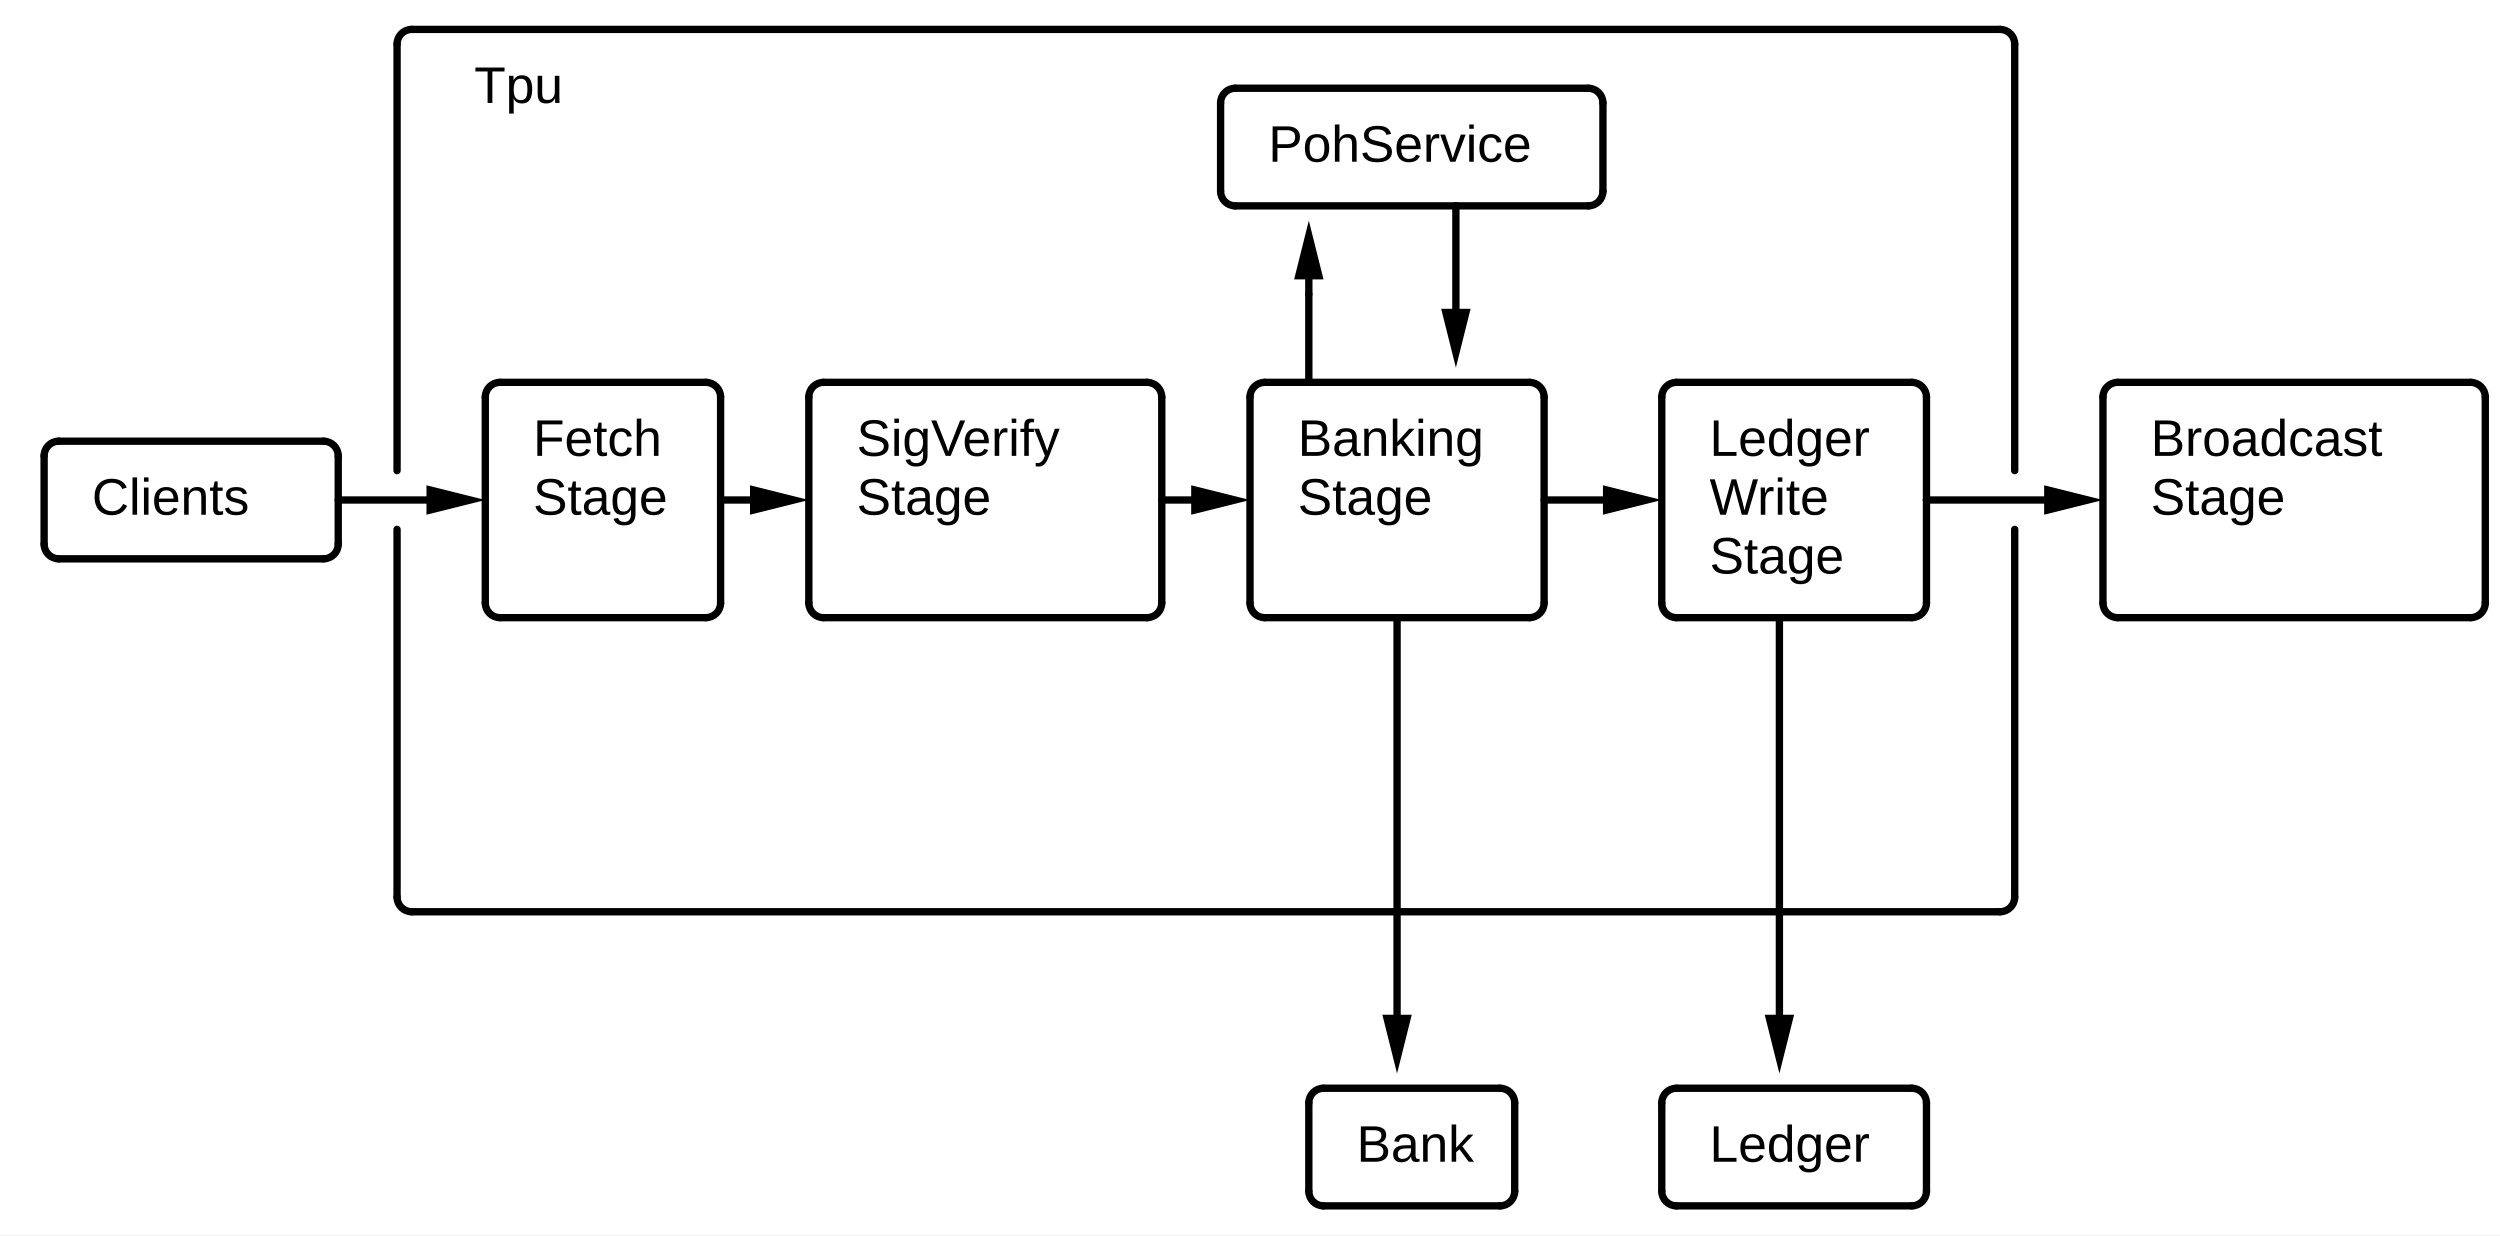
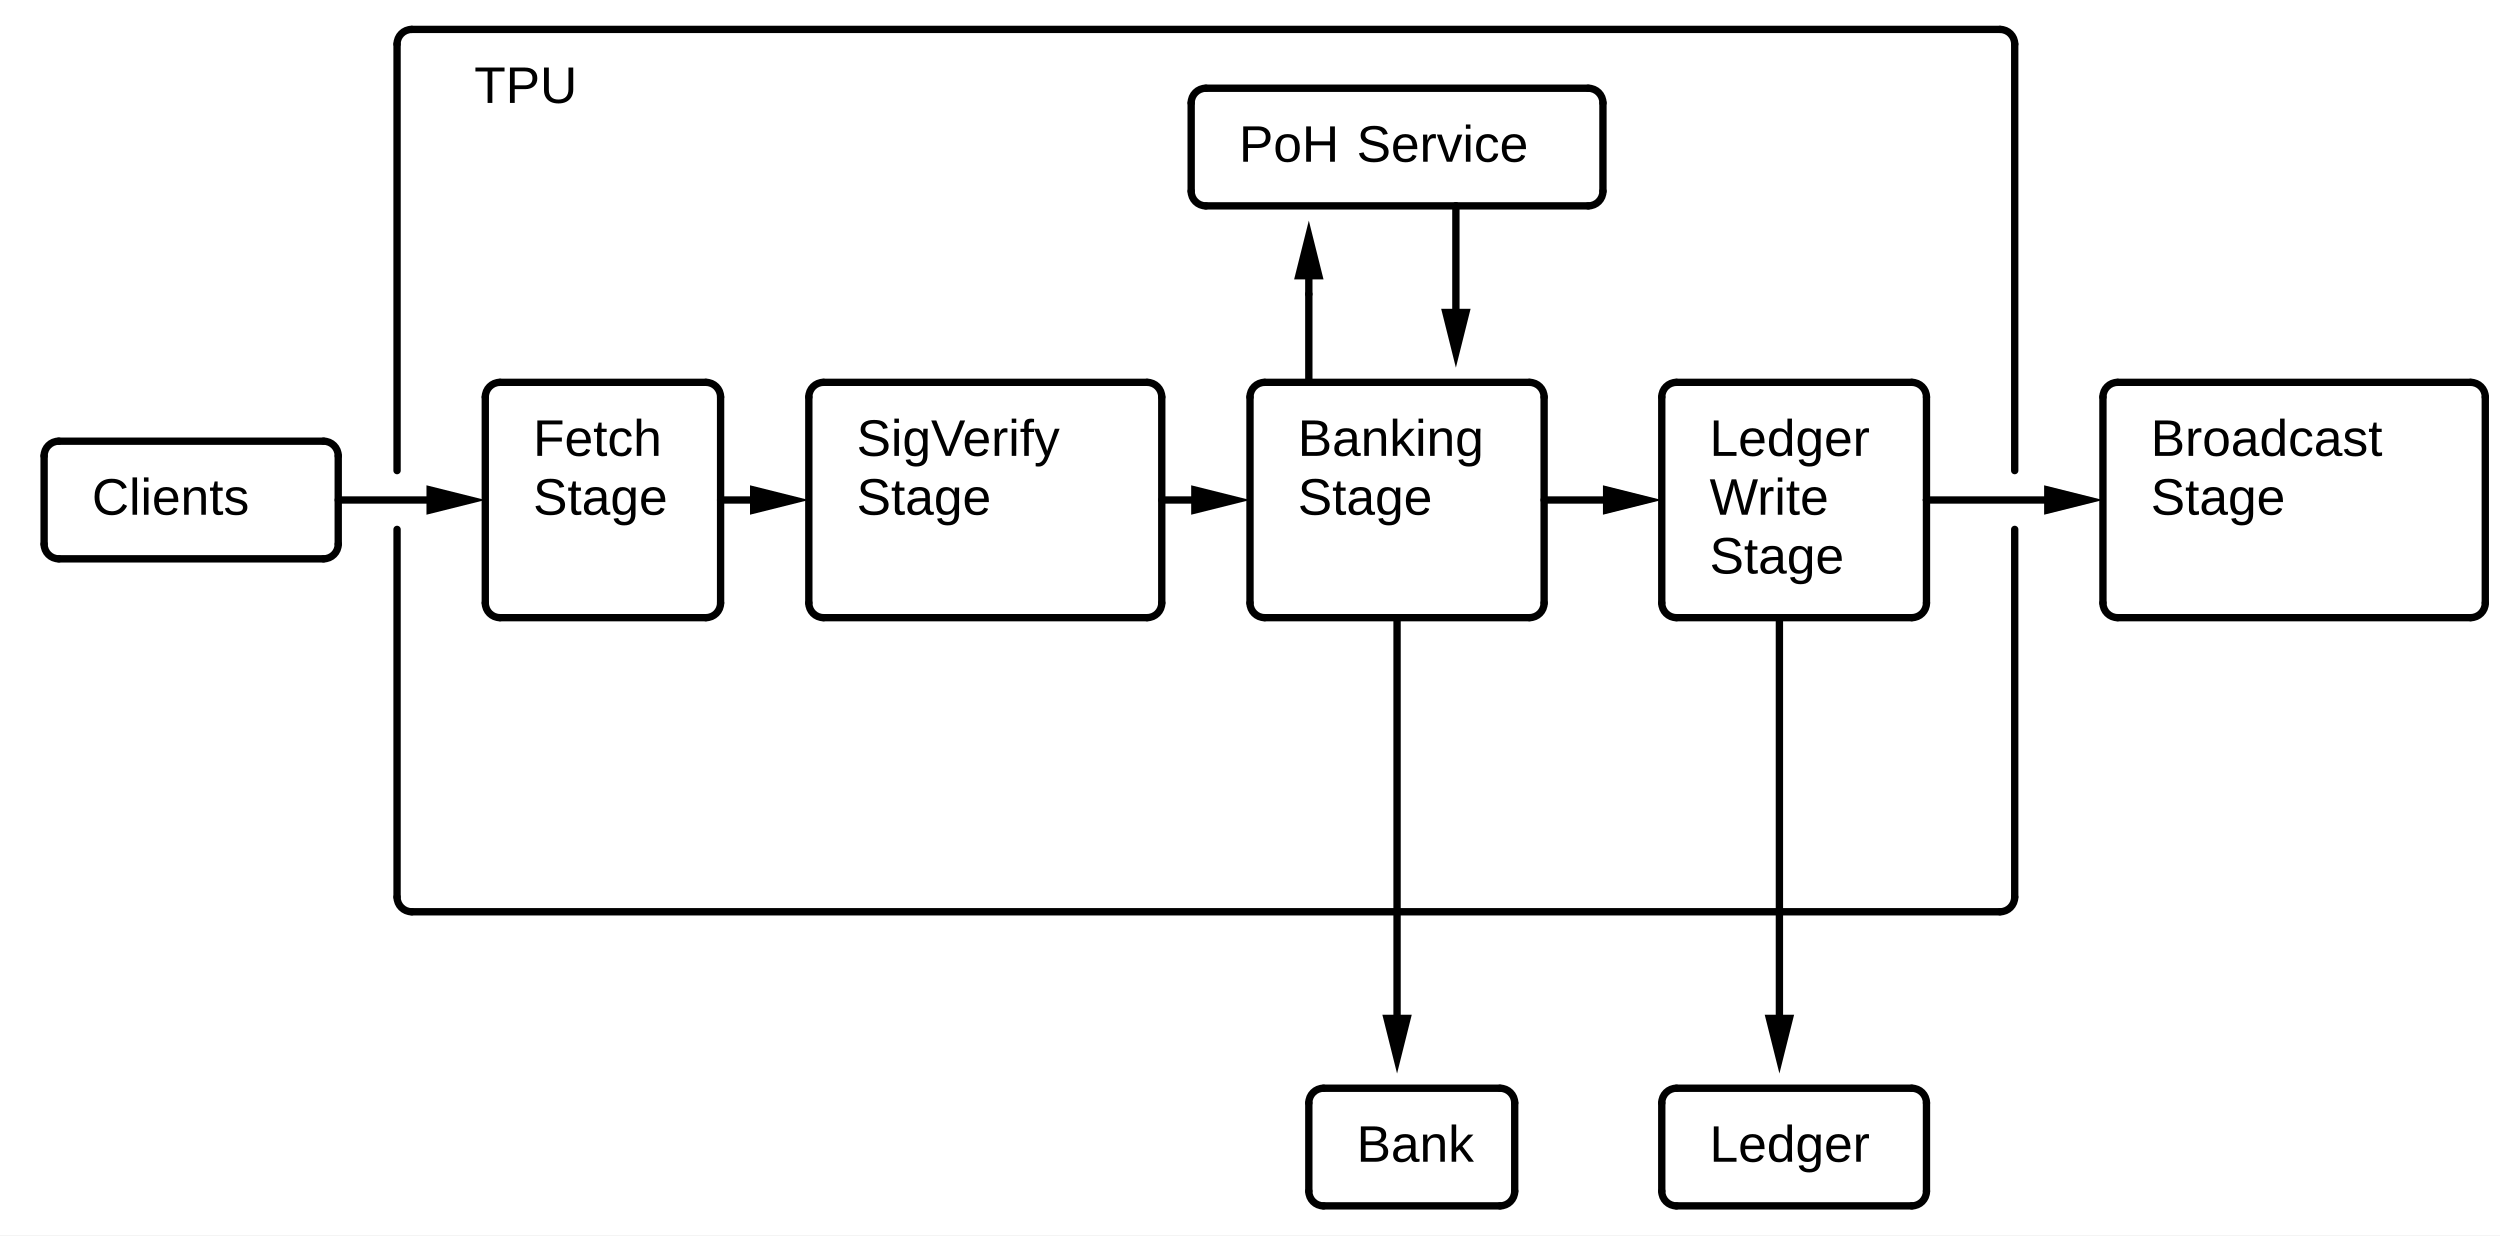
<svg xmlns="http://www.w3.org/2000/svg" class="bob" font-family="arial" font-size="14" height="336" width="680">
  <defs>
    <marker id="triangle" markerHeight="8" markerWidth="8" orient="auto" refX="4" refY="2" viewBox="0 0 8 4">
      <polygon fill="black" points="0,0 0,4 8,2 0,0" />
    </marker>
    <marker id="clear_triangle" markerHeight="10" markerWidth="10" orient="auto" refX="1" refY="7" viewBox="0 0 20 14">
      <polygon fill="none" points="2,2 2,12 18,7 2,2" stroke="black" stroke-width="2" />
    </marker>
    <marker id="circle" markerHeight="5" markerWidth="5" orient="auto" refX="10" refY="10" viewBox="0 0 20 20">
      <circle cx="10" cy="10" fill="black" r="8" />
    </marker>
    <marker id="square" markerHeight="5" markerWidth="5" orient="auto" refX="10" refY="10" viewBox="0 0 20 20">
      <rect fill="black" height="20" width="20" x="0" y="0" />
    </marker>
    <marker id="open_circle" markerHeight="10" markerWidth="10" orient="auto" refX="10" refY="10" viewBox="0 0 20 20">
      <circle cx="10" cy="10" fill="white" r="4" stroke="black" stroke-width="2" />
    </marker>
    <marker id="big_open_circle" markerHeight="20" markerWidth="20" orient="auto" refX="20" refY="20" viewBox="0 0 40 40">
      <circle cx="20" cy="20" fill="white" r="6" stroke="black" stroke-width="2" />
    </marker>
  </defs>
  <style type="text/css">

    line,path {
      stroke: black;
      stroke-width: 2;
      stroke-opacity: 1;
      fill-opacity: 1;
      stroke-linecap: round;
      stroke-linejoin: miter;
    }
    line.dashed {
        stroke-dasharray: 5;
    }
    circle.solid {
      fill:black;
      stroke: black;
      stroke-width: 2;
      stroke-opacity: 1;
      fill-opacity: 1;
      stroke-linecap: round;
      stroke-linejoin: miter;
    }
    circle.open {
      fill:none;
      stroke: black;
      stroke-width: 2;
      stroke-opacity: 1;
      fill-opacity: 1;
      stroke-linecap: round;
      stroke-linejoin: miter;
    }
    tspan.head{
        fill: none;
        stroke: none;
    }
    
</style>
  <rect fill="white" height="336" width="680" x="0" y="0" />
  <g>
    <line x1="12" x2="12" y1="124" y2="148" />
    <path d="M 12 148 A 4 4 0 0 0 16 152" fill="none" />
    <path d="M 16 120 A 4 4 0 0 0 12 124" fill="none" />
  </g>
  <g>
    <line x1="16" x2="88" y1="120" y2="120" />
    <path d="M 92 124 A 4 4 0 0 0 88 120" fill="none" />
  </g>
  <g>
    <line x1="16" x2="88" y1="152" y2="152" />
    <path d="M 88 152 A 4 4 0 0 0 92 148" fill="none" />
  </g>
  <g>
    <line x1="92" x2="92" y1="124" y2="148" />
  </g>
  <g>
    <line marker-end="url(#triangle)" x1="92" x2="124" y1="136" y2="136" />
  </g>
  <g>
    <line x1="108" x2="108" y1="12" y2="128" />
    <path d="M 112 8 A 4 4 0 0 0 108 12" fill="none" />
  </g>
  <g>
    <line x1="108" x2="108" y1="144" y2="244" />
    <path d="M 108 244 A 4 4 0 0 0 112 248" fill="none" />
  </g>
  <g>
    <line x1="112" x2="544" y1="8" y2="8" />
    <path d="M 548 12 A 4 4 0 0 0 544 8" fill="none" />
  </g>
  <g>
    <line x1="112" x2="380" y1="248" y2="248" />
    <line x1="380" x2="484" y1="248" y2="248" />
    <line x1="484" x2="544" y1="248" y2="248" />
    <path d="M 544 248 A 4 4 0 0 0 548 244" fill="none" />
  </g>
  <g>
    <line x1="132" x2="132" y1="108" y2="164" />
    <path d="M 132 164 A 4 4 0 0 0 136 168" fill="none" />
    <path d="M 136 104 A 4 4 0 0 0 132 108" fill="none" />
  </g>
  <g>
    <line x1="136" x2="192" y1="104" y2="104" />
    <path d="M 196 108 A 4 4 0 0 0 192 104" fill="none" />
  </g>
  <g>
    <line x1="136" x2="192" y1="168" y2="168" />
    <path d="M 192 168 A 4 4 0 0 0 196 164" fill="none" />
  </g>
  <g>
    <line x1="196" x2="196" y1="108" y2="164" />
  </g>
  <g>
    <line marker-end="url(#triangle)" x1="196" x2="212" y1="136" y2="136" />
  </g>
  <g>
    <line x1="220" x2="220" y1="108" y2="164" />
    <path d="M 220 164 A 4 4 0 0 0 224 168" fill="none" />
    <path d="M 224 104 A 4 4 0 0 0 220 108" fill="none" />
  </g>
  <g>
    <line x1="224" x2="312" y1="104" y2="104" />
    <path d="M 316 108 A 4 4 0 0 0 312 104" fill="none" />
  </g>
  <g>
    <line x1="224" x2="312" y1="168" y2="168" />
    <path d="M 312 168 A 4 4 0 0 0 316 164" fill="none" />
  </g>
  <g>
    <line x1="316" x2="316" y1="108" y2="164" />
  </g>
  <g>
    <line marker-end="url(#triangle)" x1="316" x2="332" y1="136" y2="136" />
  </g>
  <g>
-     <line x1="332" x2="332" y1="28" y2="52" />
-     <path d="M 332 52 A 4 4 0 0 0 336 56" fill="none" />
-     <path d="M 336 24 A 4 4 0 0 0 332 28" fill="none" />
-   </g>
-   <g>
-     <line x1="336" x2="432" y1="24" y2="24" />
+     <line x1="324" x2="324" y1="28" y2="52" />
+     <path d="M 324 52 A 4 4 0 0 0 328 56" fill="none" />
+     <path d="M 328 24 A 4 4 0 0 0 324 28" fill="none" />
+   </g>
+   <g>
+     <line x1="328" x2="432" y1="24" y2="24" />
    <path d="M 436 28 A 4 4 0 0 0 432 24" fill="none" />
  </g>
  <g>
-     <line x1="336" x2="396" y1="56" y2="56" />
+     <line x1="328" x2="396" y1="56" y2="56" />
    <line marker-end="url(#triangle)" x1="396" x2="396" y1="56" y2="92" />
    <line x1="396" x2="432" y1="56" y2="56" />
    <path d="M 432 56 A 4 4 0 0 0 436 52" fill="none" />
  </g>
  <g>
    <line x1="340" x2="340" y1="108" y2="164" />
    <path d="M 340 164 A 4 4 0 0 0 344 168" fill="none" />
    <path d="M 344 104 A 4 4 0 0 0 340 108" fill="none" />
  </g>
  <g>
    <line x1="344" x2="356" y1="104" y2="104" />
    <line x1="356" x2="356" y1="80" y2="104" />
    <line x1="356" x2="416" y1="104" y2="104" />
    <path d="M 420 108 A 4 4 0 0 0 416 104" fill="none" />
  </g>
  <g>
    <line x1="344" x2="380" y1="168" y2="168" />
    <line marker-end="url(#triangle)" x1="380" x2="380" y1="168" y2="284" />
    <line x1="380" x2="416" y1="168" y2="168" />
    <path d="M 416 168 A 4 4 0 0 0 420 164" fill="none" />
  </g>
  <g>
    <line marker-end="url(#triangle)" x1="356" x2="356" y1="80" y2="68" />
  </g>
  <g>
    <line x1="356" x2="356" y1="300" y2="324" />
    <path d="M 356 324 A 4 4 0 0 0 360 328" fill="none" />
    <path d="M 360 296 A 4 4 0 0 0 356 300" fill="none" />
  </g>
  <g>
    <line x1="360" x2="408" y1="296" y2="296" />
    <path d="M 412 300 A 4 4 0 0 0 408 296" fill="none" />
  </g>
  <g>
    <line x1="360" x2="408" y1="328" y2="328" />
    <path d="M 408 328 A 4 4 0 0 0 412 324" fill="none" />
  </g>
  <g>
    <line x1="412" x2="412" y1="300" y2="324" />
  </g>
  <g>
    <line x1="420" x2="420" y1="108" y2="164" />
  </g>
  <g>
    <line marker-end="url(#triangle)" x1="420" x2="444" y1="136" y2="136" />
  </g>
  <g>
    <line x1="436" x2="436" y1="28" y2="52" />
  </g>
  <g>
    <line x1="452" x2="452" y1="108" y2="164" />
    <path d="M 452 164 A 4 4 0 0 0 456 168" fill="none" />
    <path d="M 456 104 A 4 4 0 0 0 452 108" fill="none" />
  </g>
  <g>
    <line x1="452" x2="452" y1="300" y2="324" />
    <path d="M 452 324 A 4 4 0 0 0 456 328" fill="none" />
    <path d="M 456 296 A 4 4 0 0 0 452 300" fill="none" />
  </g>
  <g>
    <line x1="456" x2="520" y1="104" y2="104" />
    <path d="M 524 108 A 4 4 0 0 0 520 104" fill="none" />
  </g>
  <g>
    <line x1="456" x2="484" y1="168" y2="168" />
    <line marker-end="url(#triangle)" x1="484" x2="484" y1="168" y2="284" />
    <line x1="484" x2="520" y1="168" y2="168" />
    <path d="M 520 168 A 4 4 0 0 0 524 164" fill="none" />
  </g>
  <g>
    <line x1="456" x2="520" y1="296" y2="296" />
    <path d="M 524 300 A 4 4 0 0 0 520 296" fill="none" />
  </g>
  <g>
    <line x1="456" x2="520" y1="328" y2="328" />
    <path d="M 520 328 A 4 4 0 0 0 524 324" fill="none" />
  </g>
  <g>
    <line x1="524" x2="524" y1="108" y2="136" />
    <line x1="524" x2="524" y1="136" y2="164" />
    <line marker-end="url(#triangle)" x1="524" x2="564" y1="136" y2="136" />
  </g>
  <g>
    <line x1="524" x2="524" y1="300" y2="324" />
  </g>
  <g>
    <line x1="548" x2="548" y1="12" y2="128" />
  </g>
  <g>
    <line x1="548" x2="548" y1="144" y2="244" />
  </g>
  <g>
    <line x1="572" x2="572" y1="108" y2="164" />
    <path d="M 572 164 A 4 4 0 0 0 576 168" fill="none" />
    <path d="M 576 104 A 4 4 0 0 0 572 108" fill="none" />
  </g>
  <g>
    <line x1="576" x2="672" y1="104" y2="104" />
    <path d="M 676 108 A 4 4 0 0 0 672 104" fill="none" />
  </g>
  <g>
    <line x1="576" x2="672" y1="168" y2="168" />
    <path d="M 672 168 A 4 4 0 0 0 676 164" fill="none" />
  </g>
  <g>
    <line x1="676" x2="676" y1="108" y2="164" />
  </g>
  <g>
    <text x="25" y="140">
Clients
</text>
  </g>
  <g>
    <text x="129" y="28">
- Tpu
+ TPU
</text>
  </g>
  <g>
    <text x="145" y="124">
Fetch
</text>
  </g>
  <g>
    <text x="145" y="140">
Stage
</text>
  </g>
  <g>
    <text x="233" y="124">
SigVerify
</text>
  </g>
  <g>
    <text x="233" y="140">
Stage
</text>
  </g>
  <g>
-     <text x="345" y="44">
- PohService
+     <text x="337" y="44">
+ PoH
</text>
  </g>
  <g>
    <text x="353" y="124">
Banking
</text>
  </g>
  <g>
    <text x="353" y="140">
Stage
</text>
  </g>
  <g>
+     <text x="369" y="44">
+ Service
+ </text>
+   </g>
+   <g>
    <text x="369" y="316">
Bank
</text>
  </g>
  <g>
    <text x="465" y="124">
Ledger
</text>
  </g>
  <g>
    <text x="465" y="140">
Write
</text>
  </g>
  <g>
    <text x="465" y="156">
Stage
</text>
  </g>
  <g>
    <text x="465" y="316">
Ledger
</text>
  </g>
  <g>
    <text x="585" y="124">
Broadcast
</text>
  </g>
  <g>
    <text x="585" y="140">
Stage
</text>
  </g>
</svg>
